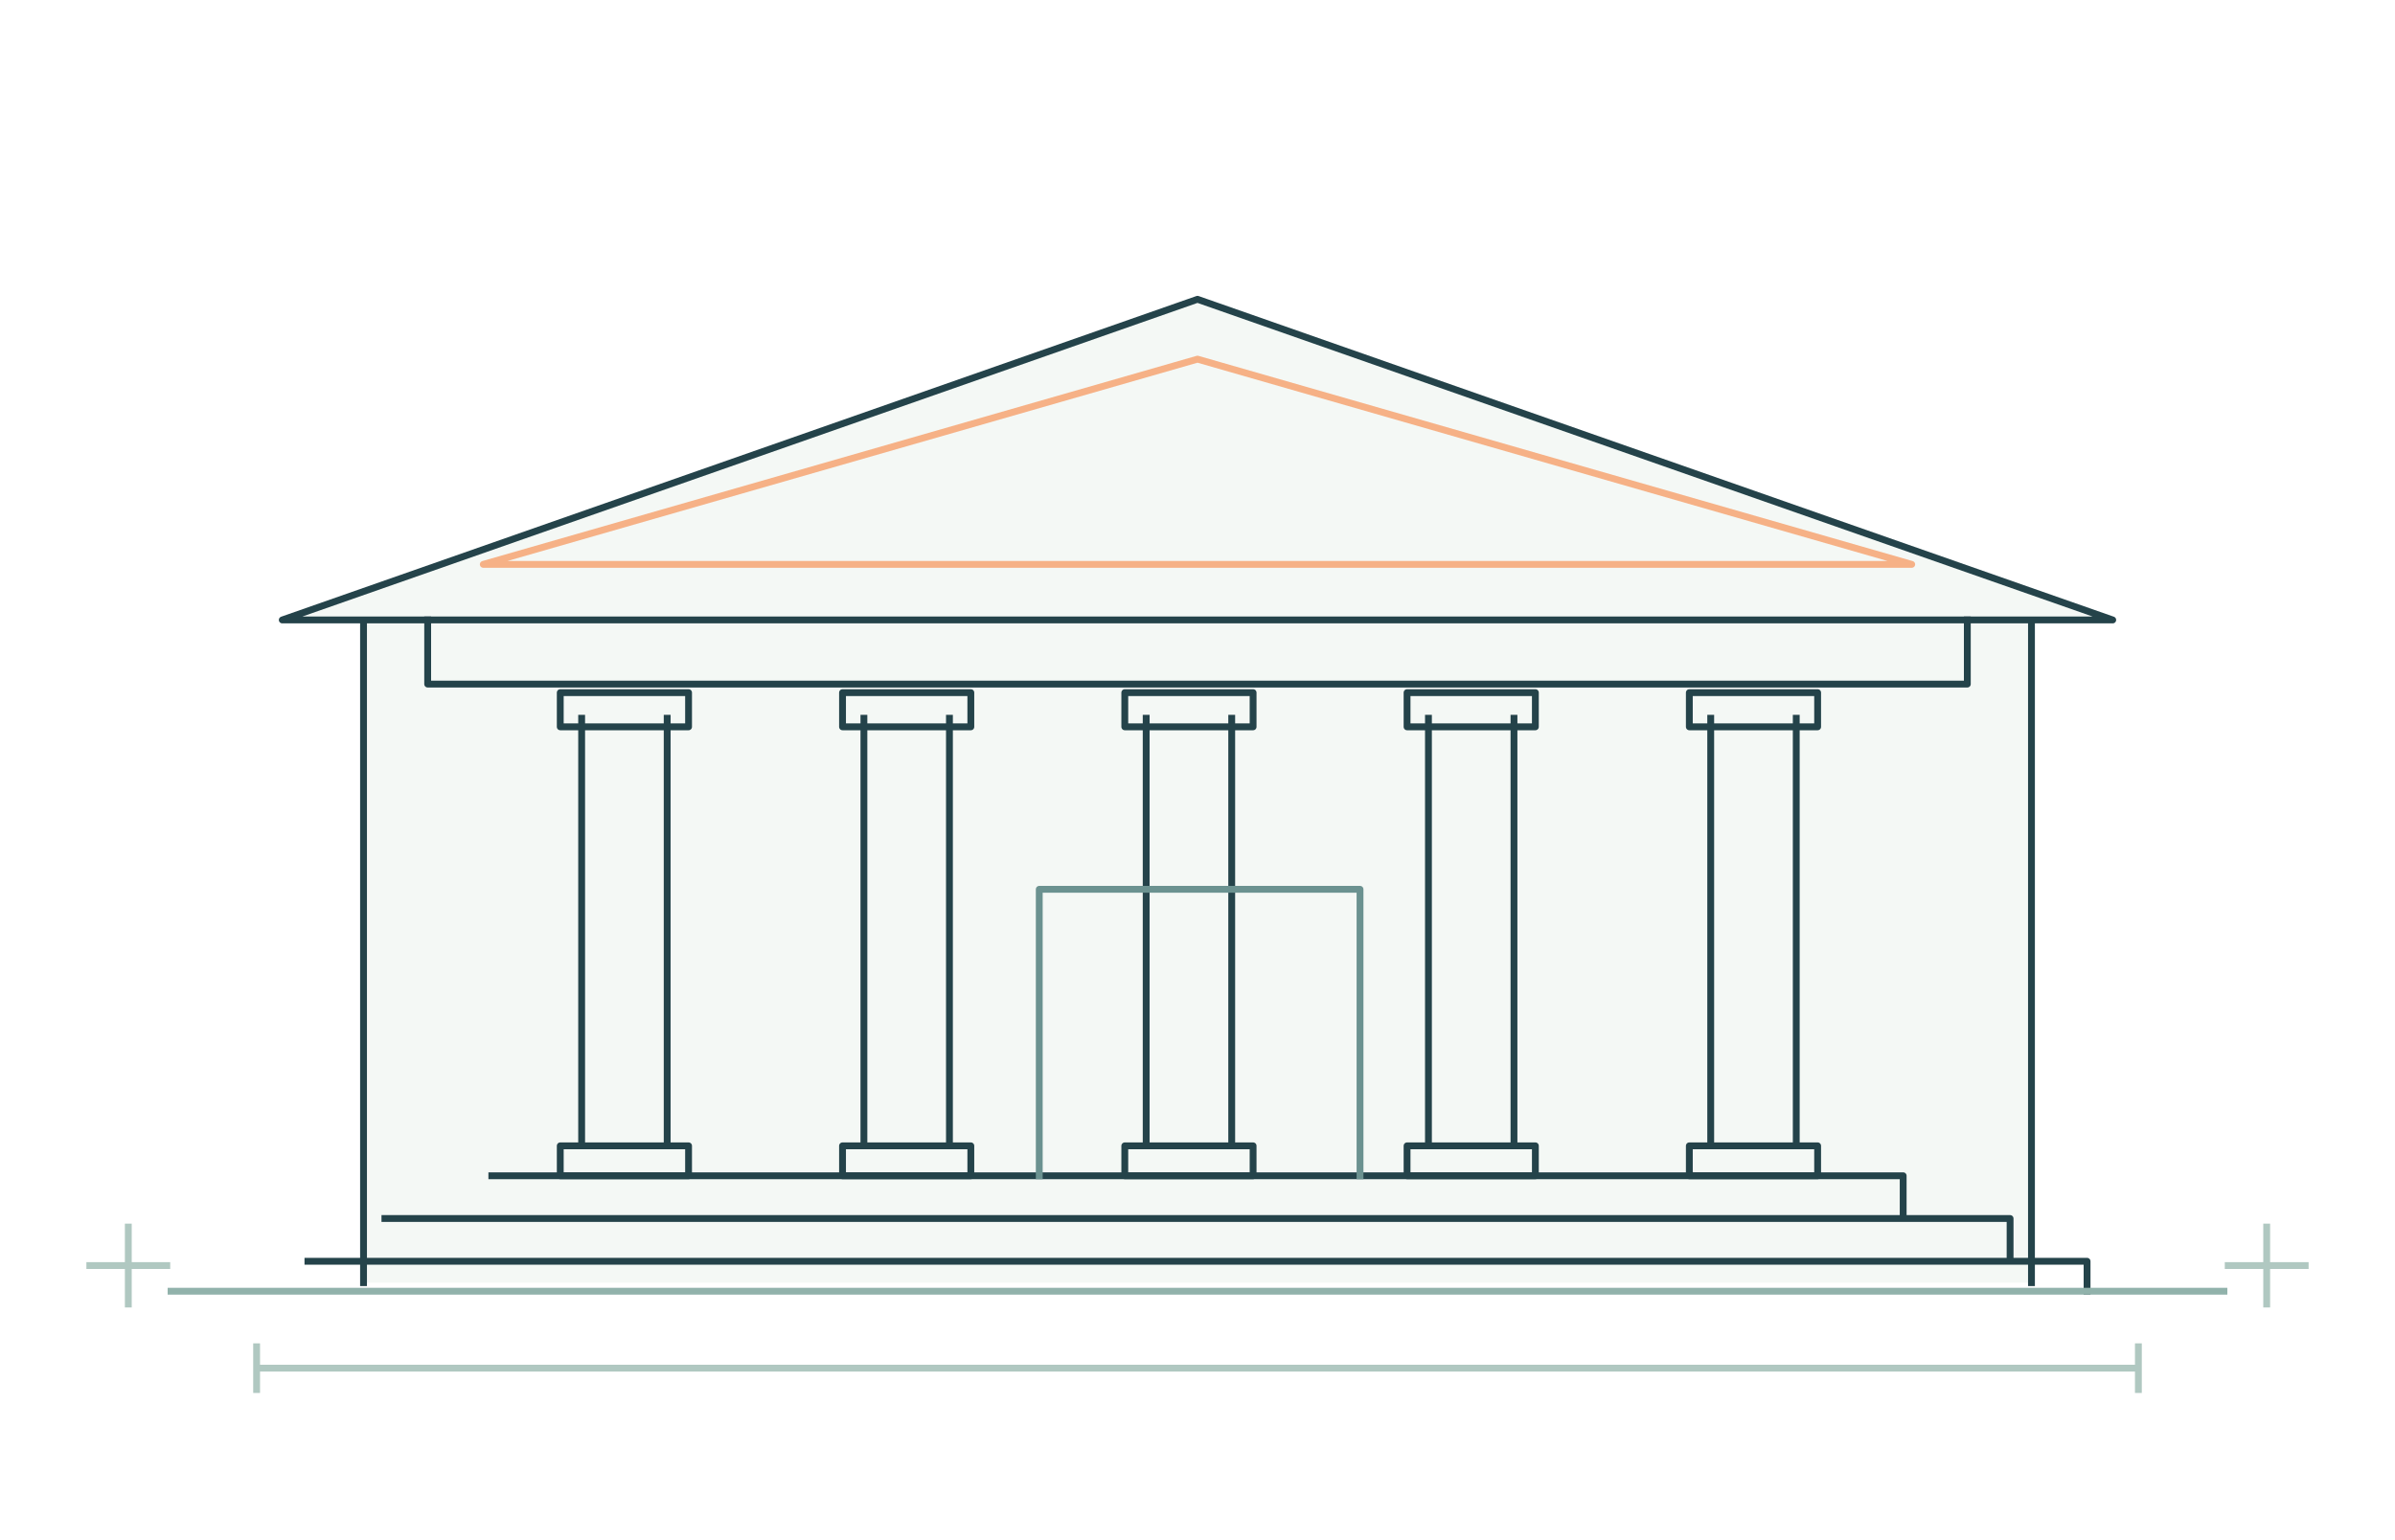
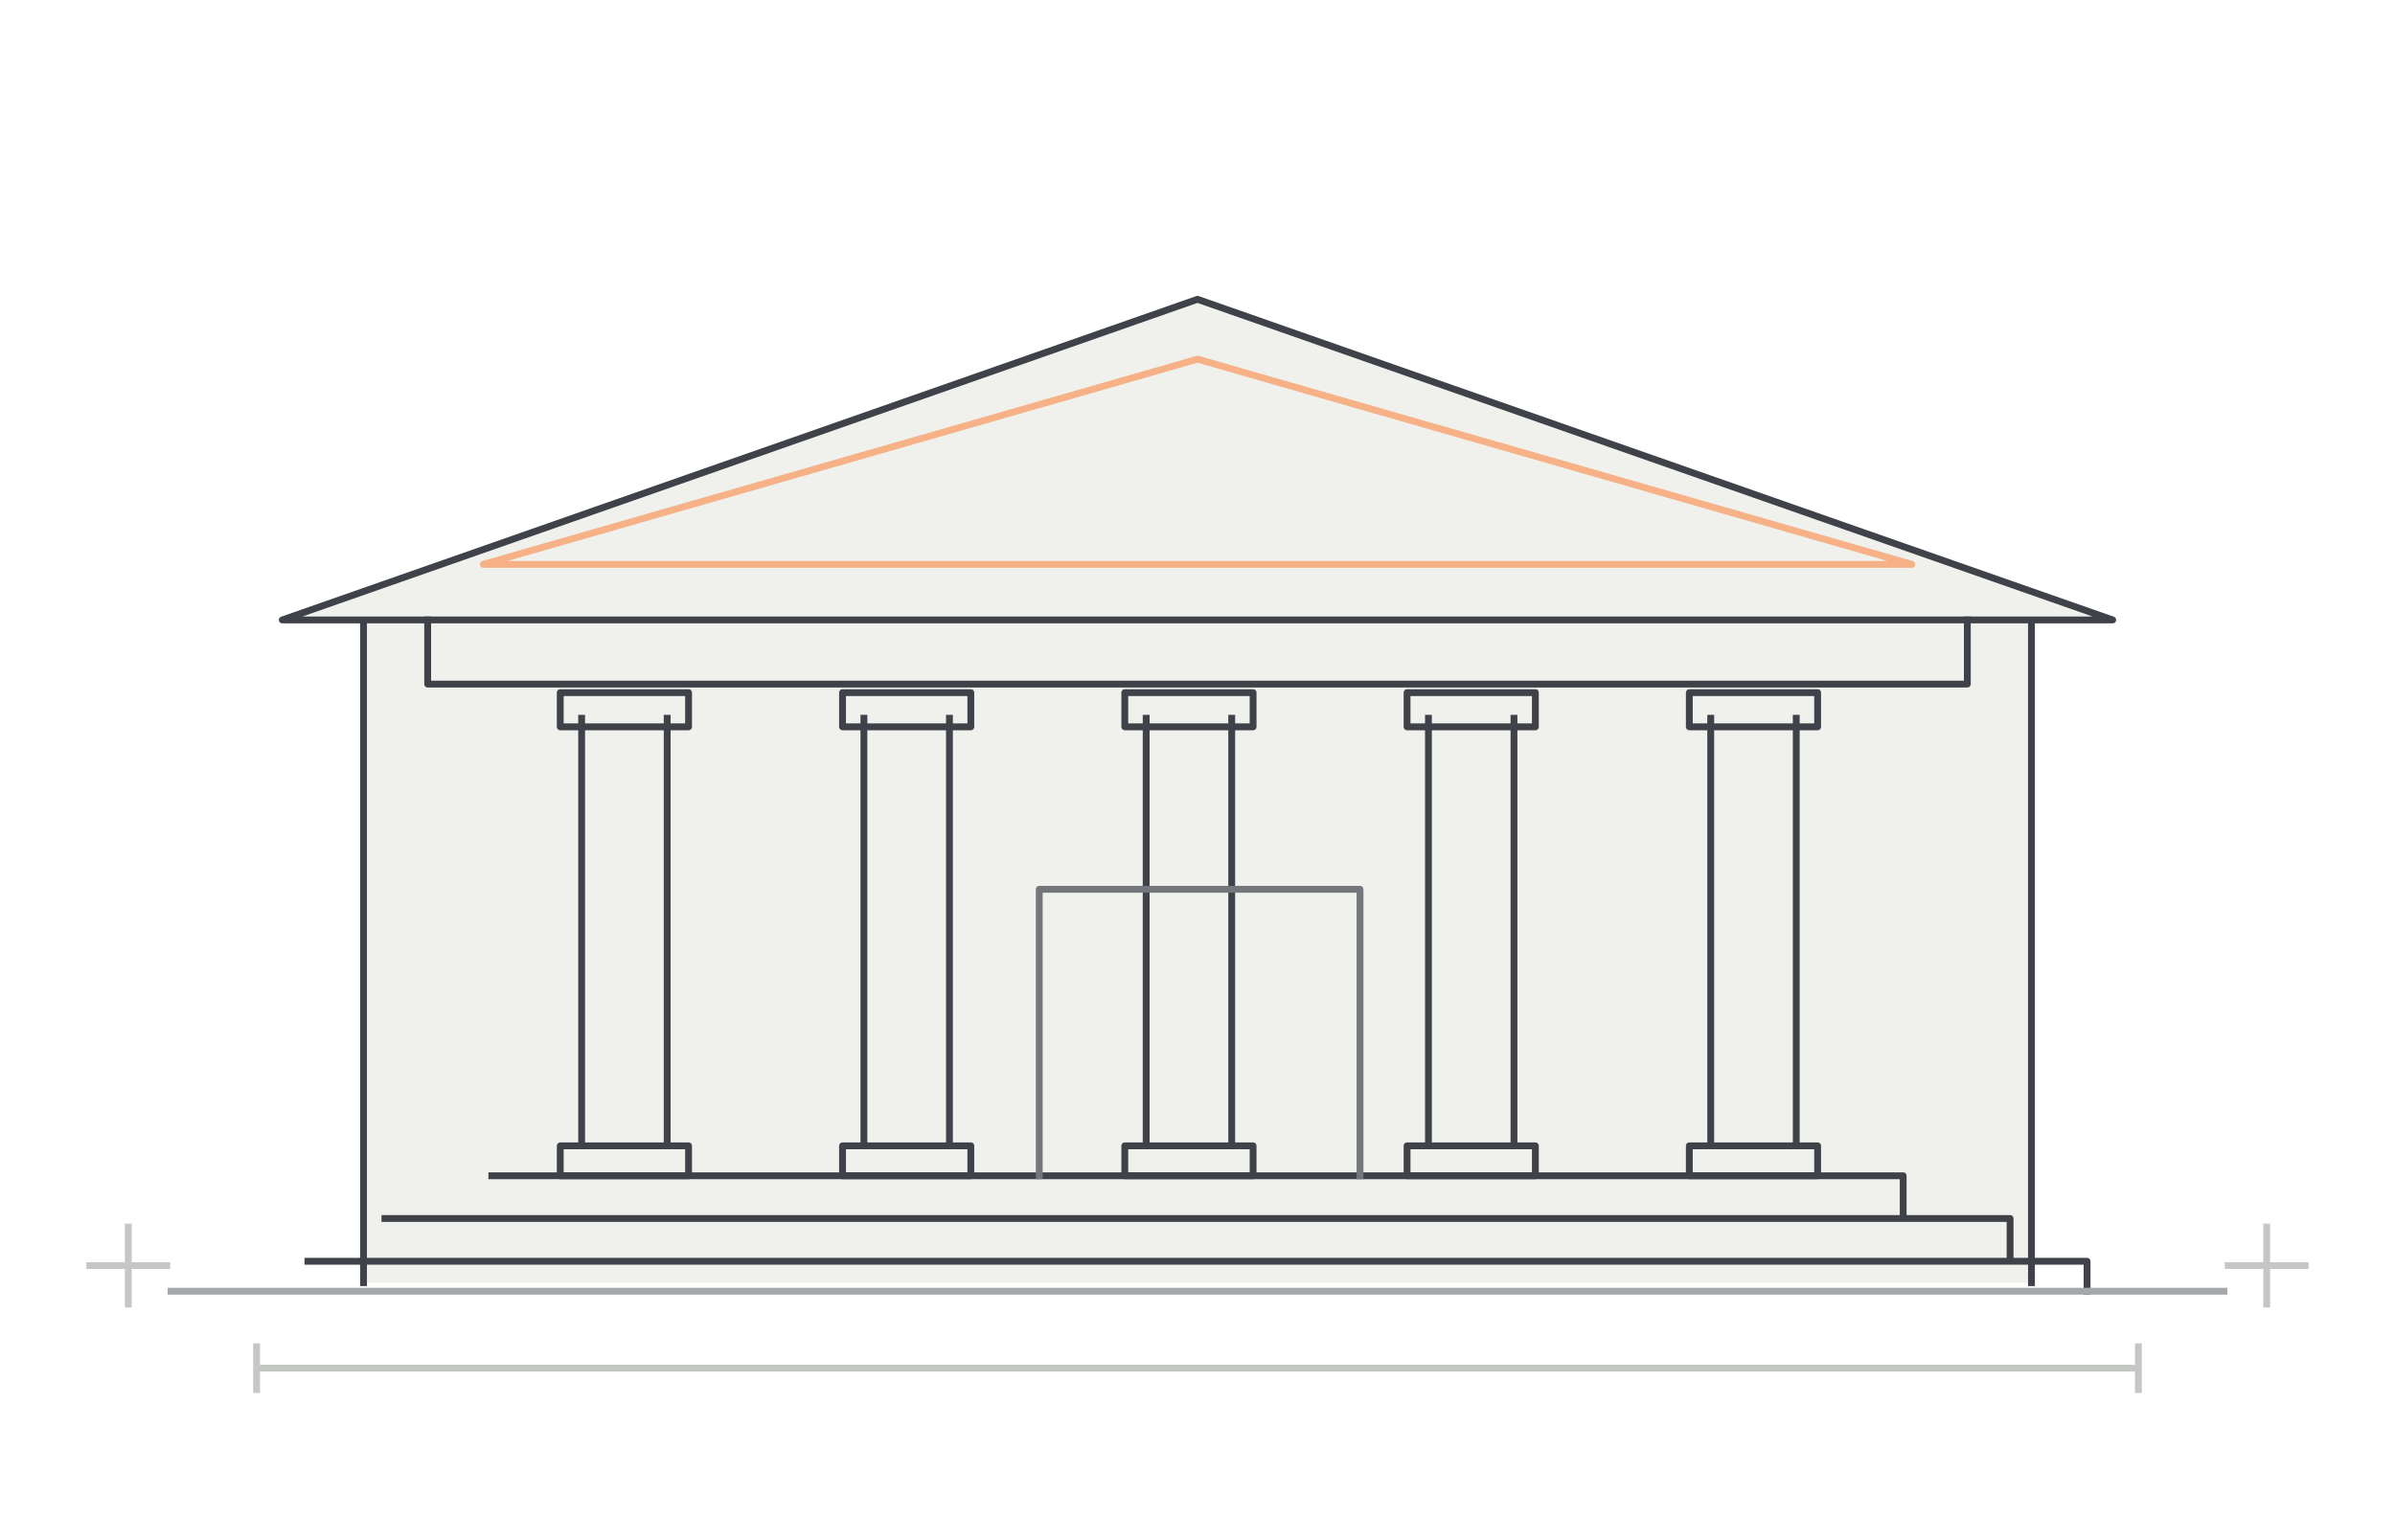
<svg xmlns="http://www.w3.org/2000/svg" width="560" height="360" viewBox="0 0 560 360">
-   <g fill="none" stroke="#24434a" stroke-width="1.6" stroke-linejoin="round" stroke-linecap="square">
-     <path d="M85 300V145H475V300M66 145H494L280 70Z" fill="#f4f8f5" />
+   <g fill="none" stroke="#3f4248" stroke-width="1.6" stroke-linejoin="round" stroke-linecap="square">
+     <path d="M85 300V145H475V300M66 145H494L280 70Z" fill="#f0f0ed" />
    <path d="M100 145V160H460V145M115 275H445V285H115M90 285H470V295H90M72 295H488V302" />
    <path d="M136 168V268M156 168V268M131 162H161V170H131ZM131 268H161V275H131Z" />
    <path d="M202 168V268M222 168V268M197 162H227V170H197ZM197 268H227V275H197Z" />
    <path d="M268 168V268M288 168V268M263 162H293V170H263ZM263 268H293V275H263Z" />
    <path d="M334 168V268M354 168V268M329 162H359V170H329ZM329 268H359V275H329Z" />
    <path d="M400 168V268M420 168V268M395 162H425V170H395ZM395 268H425V275H395Z" />
-     <path d="M243 275V208H318V275" stroke="#6b9290" />
+     <path d="M243 275V208H318V275" stroke="#73767b" />
    <path d="M113 132H447L280 84Z" stroke="#f6b186" />
-     <path d="M40 302H520" stroke="#91b2ab" />
-     <path d="M60 315V325M500 315V325M60 320H500" stroke="#b0c8c1" />
-     <path d="M30 287V305M21 296H39M530 287V305M521 296H539" stroke="#b0c8c1" />
+     <path d="M40 302H520" stroke="#a5a7aa" />
+     <path d="M60 315V325M500 315V325M60 320H500" stroke="#c5c7c4" />
+     <path d="M30 287V305M21 296H39M530 287V305M521 296H539" stroke="#c5c7c4" />
  </g>
</svg>
